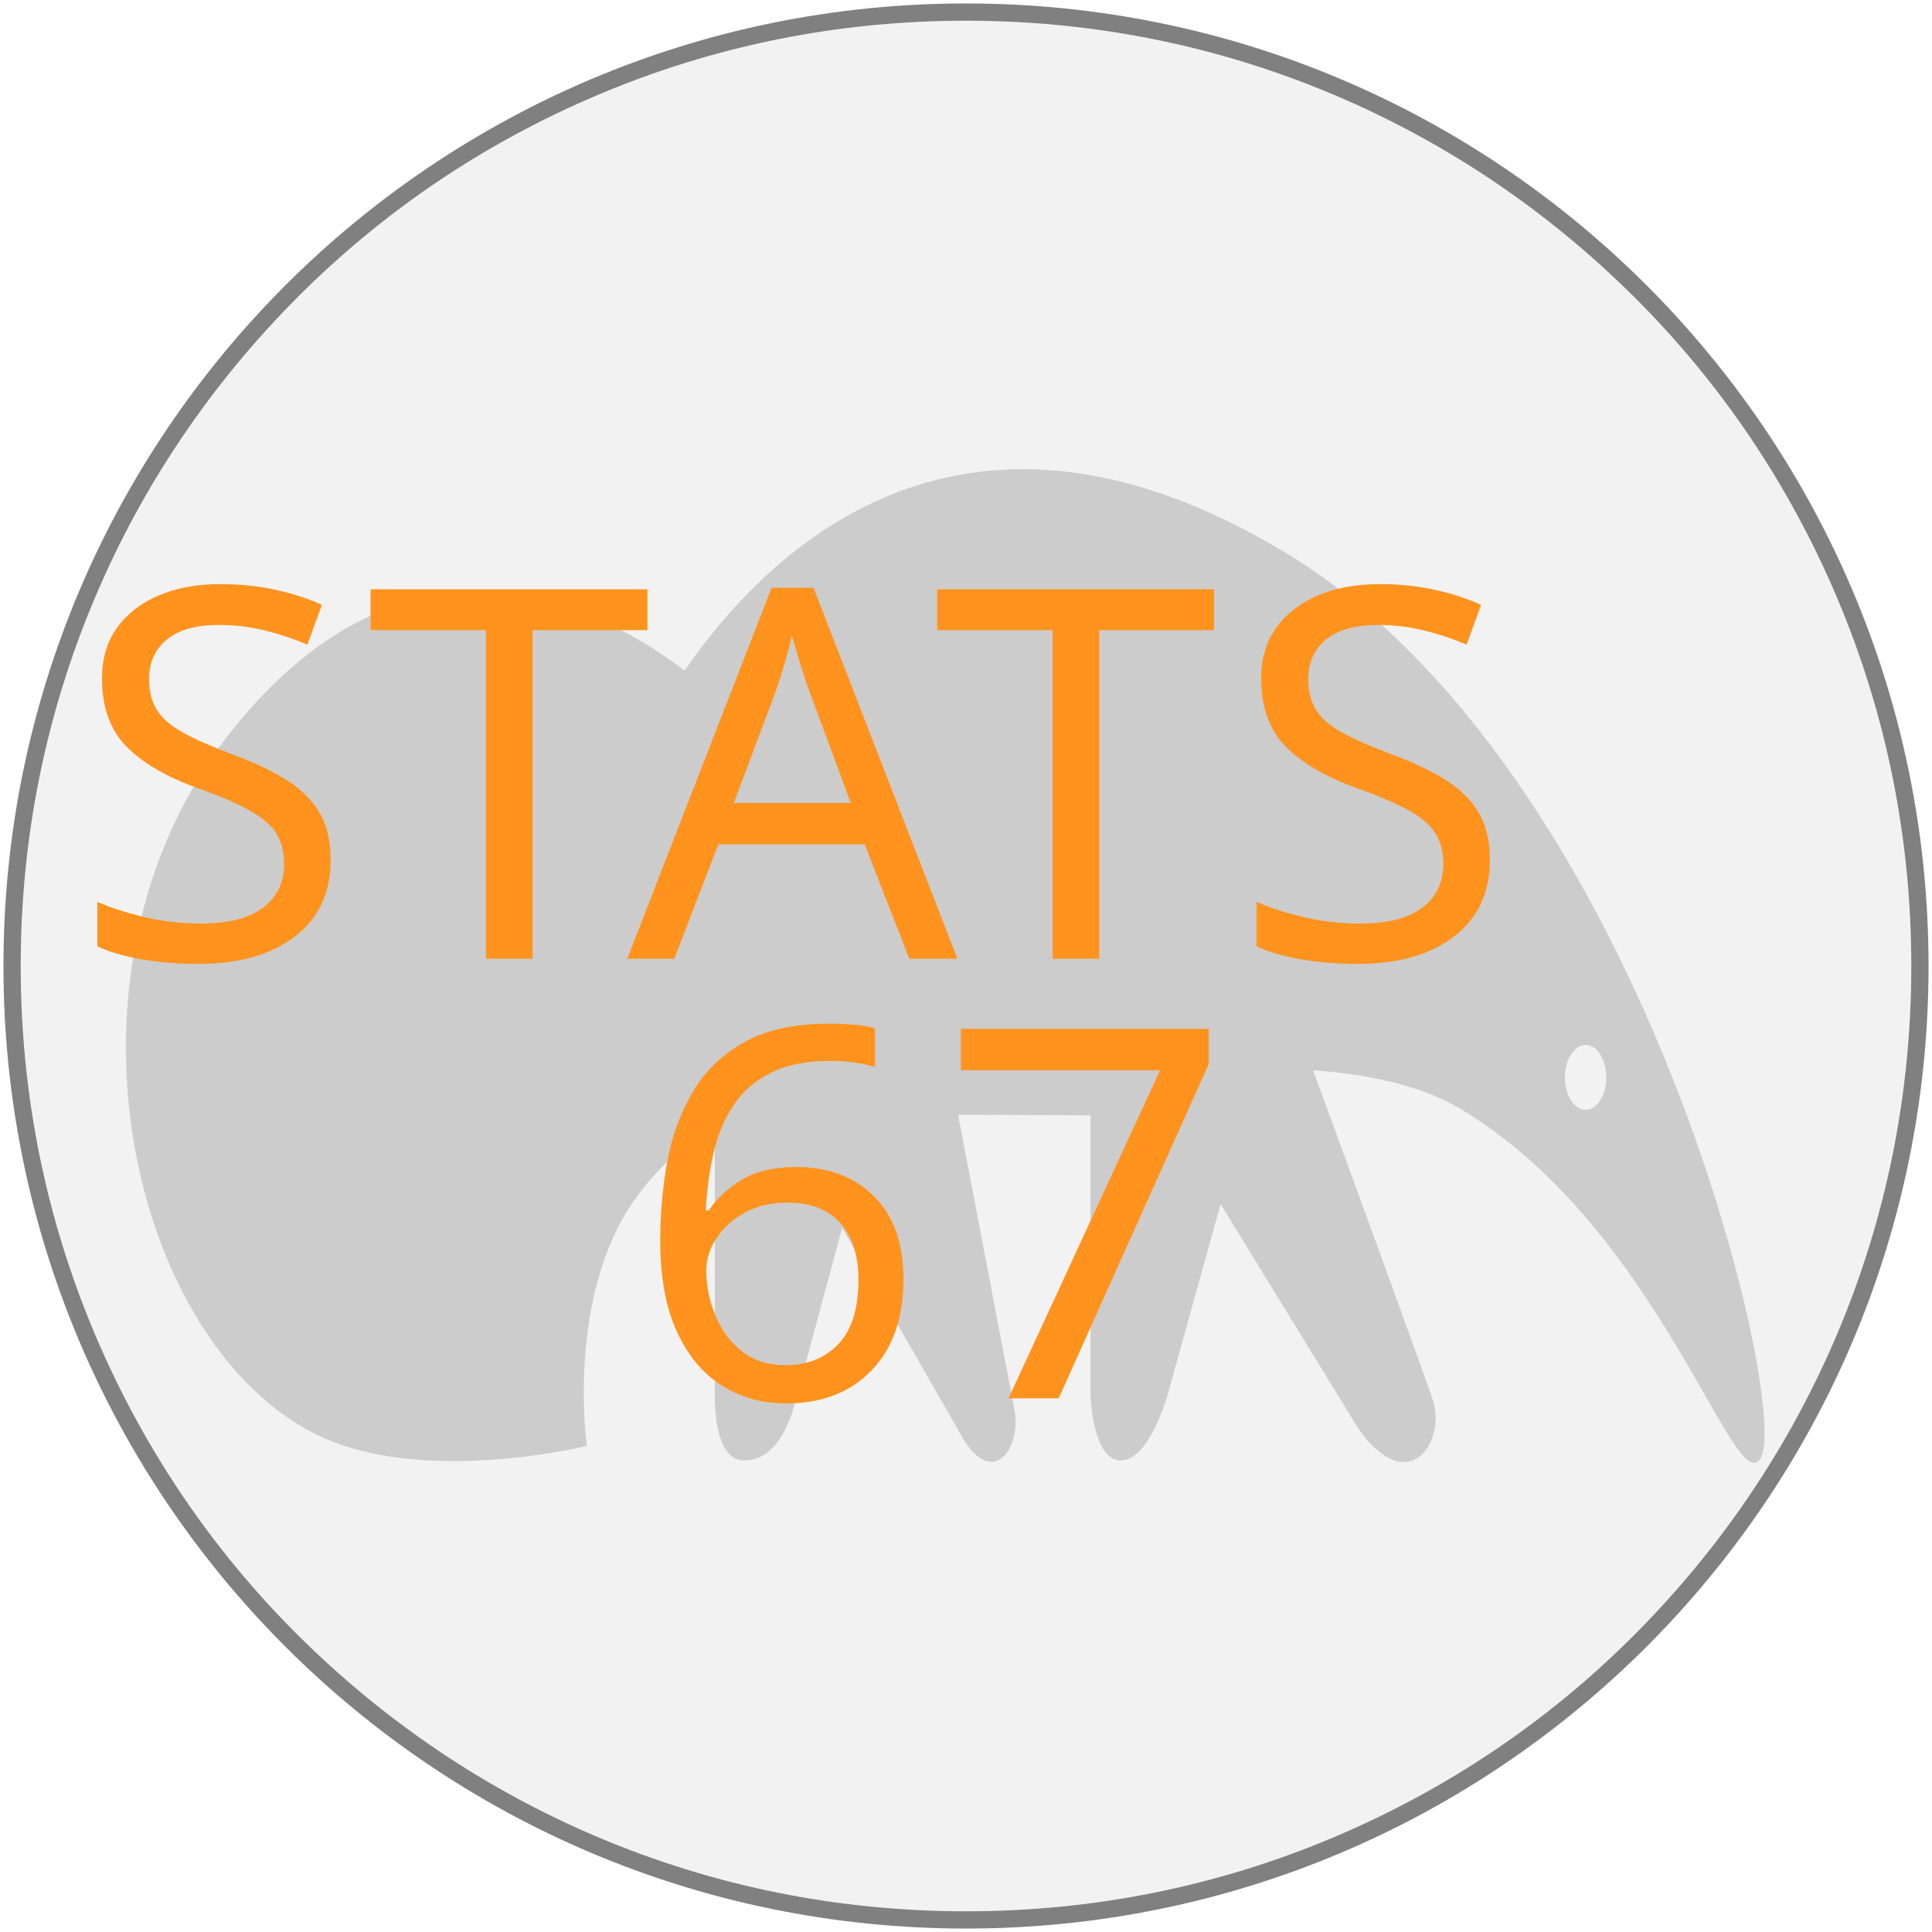
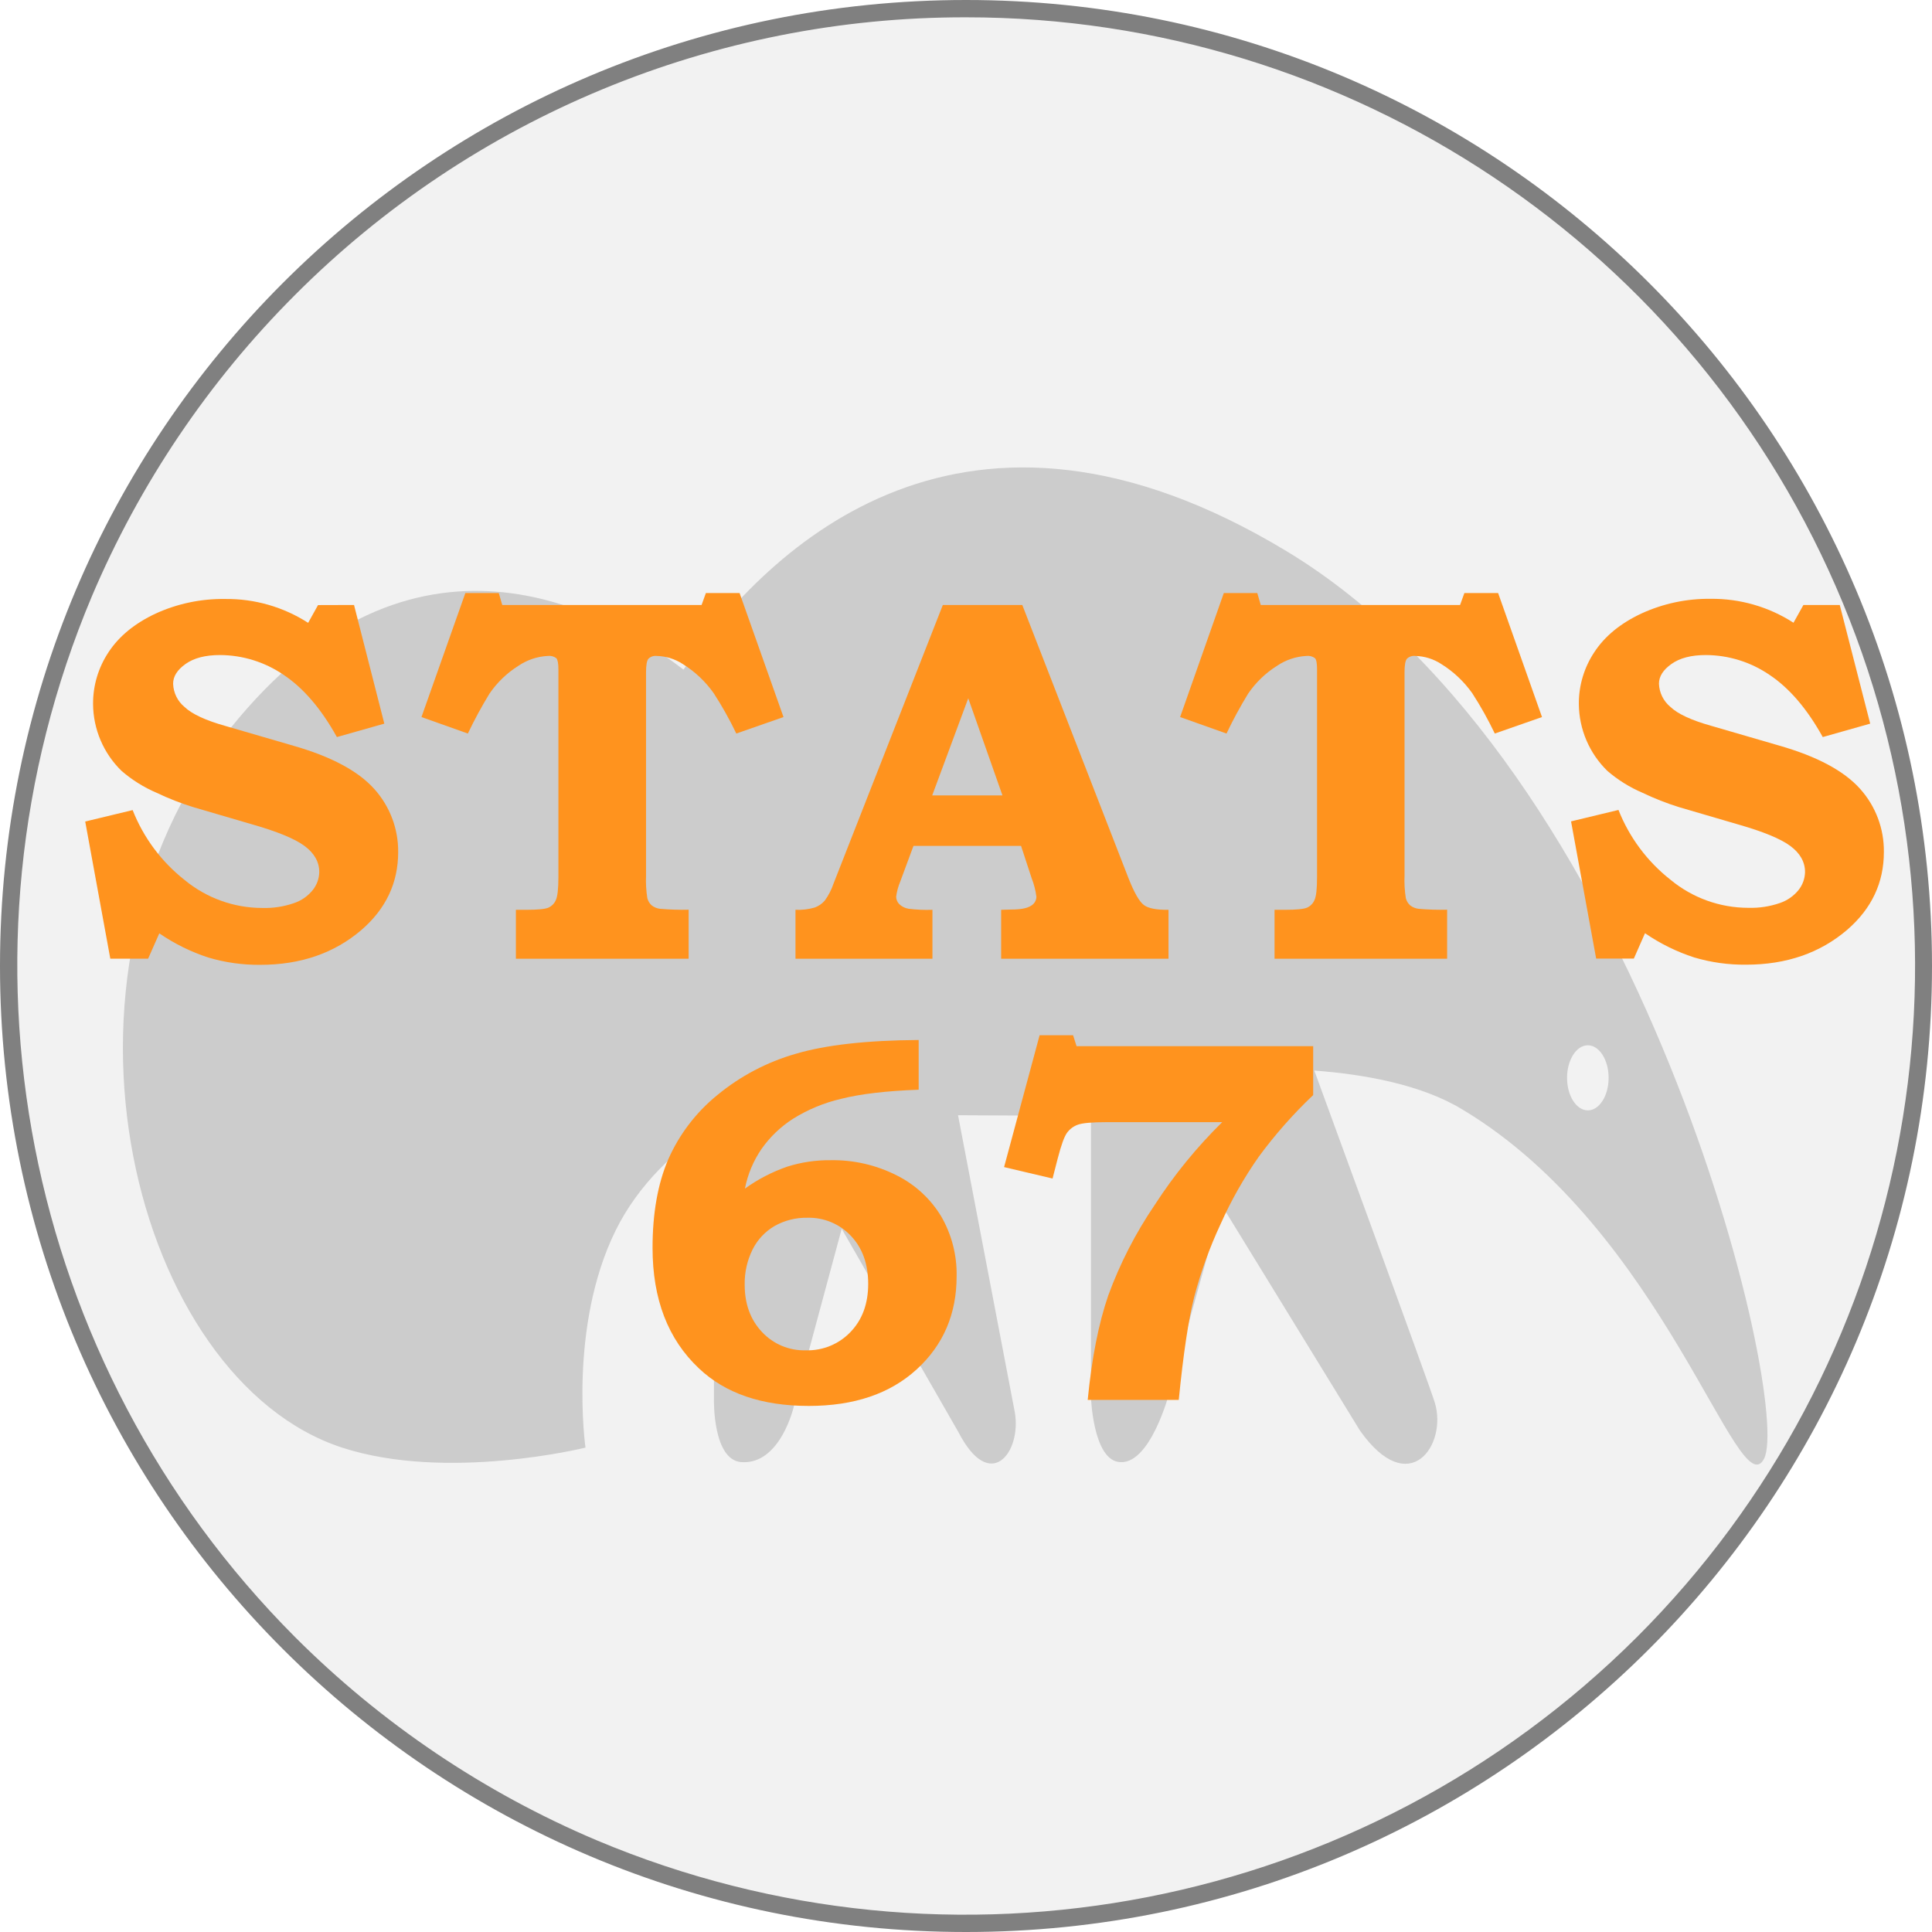
- <svg xmlns="http://www.w3.org/2000/svg" version="1.1" id="Layer_1" x="0px" y="0px" viewBox="0 0 560 560" style="enable-background:new 0 0 560 560;" xml:space="preserve">
-   <style type="text/css">
- 	.st0{fill:#F2F2F2;}
- 	.st1{fill:#808080;}
- 	.st2{fill:#CCCCCC;}
- 	.st3{fill:#FF931E;}
- 	.st4{font-family:'BookmanOldStyle-Bold';}
- 	.st5{font-size:150px;}
- 	.st6{letter-spacing:3;}
- </style>
-   <g>
-     <path class="st0" d="M280,556.5c-73.9,0-143.3-28.8-195.5-81c-52.2-52.2-81-121.7-81-195.5c0-73.9,28.8-143.3,81-195.5   c52.2-52.2,121.7-81,195.5-81c73.9,0,143.3,28.8,195.5,81c52.2,52.2,81,121.7,81,195.5c0,73.9-28.8,143.3-81,195.5   C423.3,527.7,353.9,556.5,280,556.5z" />
-     <path class="st1" d="M280,6c37,0,72.9,7.2,106.7,21.5c32.6,13.8,61.9,33.6,87.1,58.7s44.9,54.5,58.7,87.1   C546.8,207.1,554,243,554,280s-7.2,72.9-21.5,106.7c-13.8,32.6-33.6,61.9-58.7,87.1s-54.5,44.9-87.1,58.7   C352.9,546.8,317,554,280,554s-72.9-7.2-106.7-21.5c-32.6-13.8-61.9-33.6-87.1-58.7s-44.9-54.5-58.7-87.1C13.2,352.9,6,317,6,280   s7.2-72.9,21.5-106.7c13.8-32.6,33.6-61.9,58.7-87.1s54.5-44.9,87.1-58.7C207.1,13.2,243,6,280,6 M280,1C125.9,1,1,125.9,1,280   s124.9,279,279,279s279-124.9,279-279S434.1,1,280,1L280,1z" />
+ <svg xmlns="http://www.w3.org/2000/svg" id="Layer_1" data-name="Layer 1" viewBox="0 0 558 558">
+   <defs>
+     <style>.cls-1{fill:#f2f2f2;}.cls-2{fill:gray;}.cls-3{fill:#ccc;}.cls-4{isolation:isolate;}.cls-5{fill:#ff931e;}</style>
+   </defs>
+   <path class="cls-1" d="M280,556.5A276.48,276.48,0,0,1,84.5,84.5a276.48,276.48,0,1,1,391,391A274.65,274.65,0,0,1,280,556.5Z" transform="translate(-1 -1)" />
+   <path class="cls-2" d="M280,6A274,274,0,0,1,473.8,473.8a274.67,274.67,0,0,1-300.5,58.7,274.8,274.8,0,0,1-87.1-58.7A274.67,274.67,0,0,1,27.5,173.3,274.8,274.8,0,0,1,86.2,86.2,273.06,273.06,0,0,1,280,6m0-5C125.9,1,1,125.9,1,280S125.9,559,280,559,559,434.1,559,280,434.1,1,280,1Z" transform="translate(-1 -1)" />
+   <path class="cls-3" d="M372.6,160.2c-92.9-56.1-149.3-1.9-174.2,34.2-22.2-17.1-78.3-48.6-130.9,17-57.8,72-27.7,188.1,32.3,207.7,30.4,9.9,70.3,0,70.3,0s-5-34.9,8.7-62.7c6.6-13.4,17.5-23.4,28.4-30.7v79.5s-.4,17.6,8,18.1c11.3.7,15.1-16.2,15.1-16.2l13.8-51.2,33.7,58.7c9.2,17.9,18.3,5.8,16.3-5.7-.7-3.7-16.4-85.8-16.4-85.8l38.4.2v81.4s.6,17.1,7.7,18.5c9.3,1.8,15-20.2,15-20.2l15-54,40,65.2c14.3,20.2,25.3,4,21.6-8.1-1.4-4.7-32.6-89.9-34.8-95.9,14.7,1.1,31,4.1,42.7,11.2,58.4,34.9,79.8,115.3,87.2,100.9C518.7,406.2,475.5,222.4,372.6,160.2Zm87,161.5c-3.3,0-6-4.2-6-9.4s2.7-9.4,6-9.4,6,4.2,6,9.4S462.9,321.7,459.6,321.7Z" transform="translate(-1 -1)" />
+   <g class="cls-4">
+     <path class="cls-5" d="M103.25,175.73,112,210l-13.7,3.88q-6.81-12.27-15.43-18a32.79,32.79,0,0,0-18.36-5.69q-6.28,0-9.91,2.57T51,198.51a9.08,9.08,0,0,0,3.3,6.68q3.23,3.08,11.87,5.5l19.62,5.71q16.34,4.69,23.3,12.46A26.88,26.88,0,0,1,116,247.12q0,13.26-10.55,22.42-11.79,10.13-29.29,10.12a50.85,50.85,0,0,1-14.94-2.09,55.14,55.14,0,0,1-14.21-7l-3.23,7.32H32.86l-7.25-39.62,13.7-3.3a48.12,48.12,0,0,0,15,20.18,35.3,35.3,0,0,0,22.45,8.09,25.56,25.56,0,0,0,9.11-1.39A11.72,11.72,0,0,0,91.38,258a8.57,8.57,0,0,0,1.83-5.13c0-2.92-1.42-5.44-4.25-7.54s-7.91-4.17-15.08-6.22l-17.08-5A78.43,78.43,0,0,1,46.29,230a38.78,38.78,0,0,1-10.17-6.34,27.18,27.18,0,0,1-8.24-19.34,26.72,26.72,0,0,1,4.5-15q4.51-6.85,13.55-11.1A46.59,46.59,0,0,1,66,174a43.32,43.32,0,0,1,24,6.89l2.85-5.13Z" transform="translate(-1 -1)" />
+     <path class="cls-5" d="M135.4,172.29h9.66l1,3.44h57.57l1.24-3.44h9.74l12.68,35.81-13.63,4.76a103.83,103.83,0,0,0-6.52-11.64,30.92,30.92,0,0,0-8.93-8.43,14.36,14.36,0,0,0-7.55-2.34,2.91,2.91,0,0,0-2.41.84c-.44.56-.66,1.85-.66,3.85v58.74a32.83,32.83,0,0,0,.37,6.52,4.09,4.09,0,0,0,1.25,2.08,4.77,4.77,0,0,0,2.43,1,73.73,73.73,0,0,0,8.25.26V277.9H150V263.77h3c3.34,0,5.47-.21,6.41-.63a4.22,4.22,0,0,0,2.13-2.19q.73-1.57.74-6.56V194.33c0-1.71-.2-2.78-.59-3.22a3.38,3.38,0,0,0-2.49-.66,16.62,16.62,0,0,0-8.49,2.86,28.25,28.25,0,0,0-8.35,8.05,124.72,124.72,0,0,0-6.23,11.5l-13.4-4.76Z" transform="translate(-1 -1)" />
+     <path class="cls-5" d="M273.31,175.73h22.95l30.66,78.88q2.49,6.3,4.43,7.76c1.3,1,3.68,1.44,7.14,1.4V277.9H290.15V263.77l2.93-.08q4,0,5.65-1.06a3.08,3.08,0,0,0,1.61-2.6,22.5,22.5,0,0,0-1.39-5.42l-3.05-9.3H264.83L261,255.64a17.17,17.17,0,0,0-1.17,4.32,3.12,3.12,0,0,0,.84,2.12,5.06,5.06,0,0,0,2.75,1.39,43.55,43.55,0,0,0,6.89.3V277.9H230.75V263.77a17.11,17.11,0,0,0,5.57-.66,7,7,0,0,0,2.89-2,18.22,18.22,0,0,0,2.53-4.91Zm-3.07,55h20.29l-9.88-28.06Z" transform="translate(-1 -1)" />
+     <path class="cls-5" d="M354.46,172.29h9.67l1,3.44h57.57l1.24-3.44h9.75l12.67,35.81-13.63,4.76a104.31,104.31,0,0,0-6.51-11.64,31,31,0,0,0-8.94-8.43,14.33,14.33,0,0,0-7.54-2.34,2.92,2.92,0,0,0-2.42.84c-.44.56-.66,1.85-.66,3.85v58.74a32.83,32.83,0,0,0,.37,6.52,4.09,4.09,0,0,0,1.25,2.08,4.77,4.77,0,0,0,2.43,1,73.73,73.73,0,0,0,8.25.26V277.9H369.11V263.77h3c3.34,0,5.47-.21,6.41-.63a4.22,4.22,0,0,0,2.13-2.19c.5-1.05.74-3.24.74-6.56V194.33c0-1.71-.19-2.78-.58-3.22a3.42,3.42,0,0,0-2.5-.66,16.65,16.65,0,0,0-8.49,2.86,28.25,28.25,0,0,0-8.35,8.05,124.72,124.72,0,0,0-6.23,11.5l-13.4-4.76Z" transform="translate(-1 -1)" />
+     <path class="cls-5" d="M532.36,175.73,541.15,210l-13.7,3.88q-6.8-12.27-15.43-18a32.78,32.78,0,0,0-18.35-5.69q-6.3,0-9.91,2.57c-2.42,1.71-3.62,3.61-3.62,5.71a9.1,9.1,0,0,0,3.29,6.68q3.22,3.08,11.87,5.5l19.63,5.71q16.34,4.69,23.29,12.46a26.83,26.83,0,0,1,6.88,18.26q0,13.26-10.54,22.42-11.79,10.13-29.3,10.12a50.85,50.85,0,0,1-14.94-2.09,55.3,55.3,0,0,1-14.21-7l-3.22,7.32H462l-7.25-39.62,13.7-3.3a48.12,48.12,0,0,0,15.05,20.18,35.3,35.3,0,0,0,22.45,8.09,25.66,25.66,0,0,0,9.12-1.39A11.77,11.77,0,0,0,520.5,258a8.63,8.63,0,0,0,1.83-5.13c0-2.92-1.42-5.44-4.25-7.54s-7.91-4.17-15.09-6.22l-17.08-5a78.4,78.4,0,0,1-10.5-4.13,38.86,38.86,0,0,1-10.18-6.34A27.29,27.29,0,0,1,457,204.3a26.73,26.73,0,0,1,4.51-15q4.5-6.85,13.55-11.1a46.57,46.57,0,0,1,20-4.25A43.3,43.3,0,0,1,519,180.86l2.86-5.13Z" transform="translate(-1 -1)" />
  </g>
-   <g>
-     <path class="st2" d="M372.6,160.2c-92.9-56.1-149.3-1.9-174.2,34.2c-22.2-17.1-78.3-48.6-130.9,17c-57.8,72-27.7,188.1,32.3,207.7   c30.4,9.9,70.3,0,70.3,0s-5-34.9,8.7-62.7c6.6-13.4,17.5-23.4,28.4-30.7v79.5c0,0-0.4,17.6,8,18.1c11.3,0.7,15.1-16.2,15.1-16.2   l13.8-51.2l33.7,58.7c9.2,17.9,18.3,5.8,16.3-5.7c-0.7-3.7-16.4-85.8-16.4-85.8l38.4,0.2l0,81.4c0,0,0.6,17.1,7.7,18.5   c9.3,1.8,15-20.2,15-20.2l15-54l40,65.2c14.3,20.2,25.3,4,21.6-8.1c-1.4-4.7-32.6-89.9-34.8-95.9c14.7,1.1,31,4.1,42.7,11.2   c58.4,34.9,79.8,115.3,87.2,100.9C518.7,406.2,475.5,222.4,372.6,160.2z M459.6,321.7c-3.3,0-6-4.2-6-9.4s2.7-9.4,6-9.4   c3.3,0,6,4.2,6,9.4S462.9,321.7,459.6,321.7z" />
+   <g class="cls-4">
+     <path class="cls-5" d="M266.33,301.37v14.36q-14,.51-22.38,2.63A45.84,45.84,0,0,0,230,324.15a32.66,32.66,0,0,0-9.05,8.68,30.59,30.59,0,0,0-4.8,11.46,47.46,47.46,0,0,1,12.2-6.33,40,40,0,0,1,12.49-1.87A40.66,40.66,0,0,1,260,340.48a31.44,31.44,0,0,1,12.86,11.87,33.26,33.26,0,0,1,4.43,17.28q0,16.33-11.54,26.88t-31.16,10.55q-20.29,0-31.72-10.84-13.4-12.6-13.4-34.79,0-15,4.51-25.53a49.74,49.74,0,0,1,14.17-18.6,62.56,62.56,0,0,1,22.67-11.94Q243.76,301.52,266.33,301.37Zm-32.16,51.34a18.58,18.58,0,0,0-9.45,2.38,16.26,16.26,0,0,0-6.37,6.81,22,22,0,0,0-2.27,10.15q0,8.35,5,13.66A16.63,16.63,0,0,0,233.73,391a17.13,17.13,0,0,0,12.93-5.31q5.09-5.31,5.09-13.88T246.81,358A16.63,16.63,0,0,0,234.17,352.71Z" transform="translate(-1 -1)" />
+     <path class="cls-5" d="M301.26,300h9.67l1,3.15h68.34v14.13a133.83,133.83,0,0,0-15.71,17.8,116.54,116.54,0,0,0-11.06,19.52,125.31,125.31,0,0,0-7.58,20.95q-2.49,9.78-4.47,29.77h-26.3q1.77-18.1,5.94-30.17A119.4,119.4,0,0,1,334.51,349,140.1,140.1,0,0,1,354,325.1H320.67c-4.25,0-7,.25-8.35.73a6.62,6.62,0,0,0-3.15,2.35c-.78,1.08-1.66,3.49-2.64,7.26L305,341.38l-14-3.3Z" transform="translate(-1 -1)" />
  </g>
-   <text transform="matrix(1 0 0 1 20.5559 277.9016)" class="st3 st4 st5 st6">STATS</text>
-   <text transform="matrix(1 0 0 1 183.1219 405.3004)" class="st3 st4 st5 st6">67</text>
</svg>
